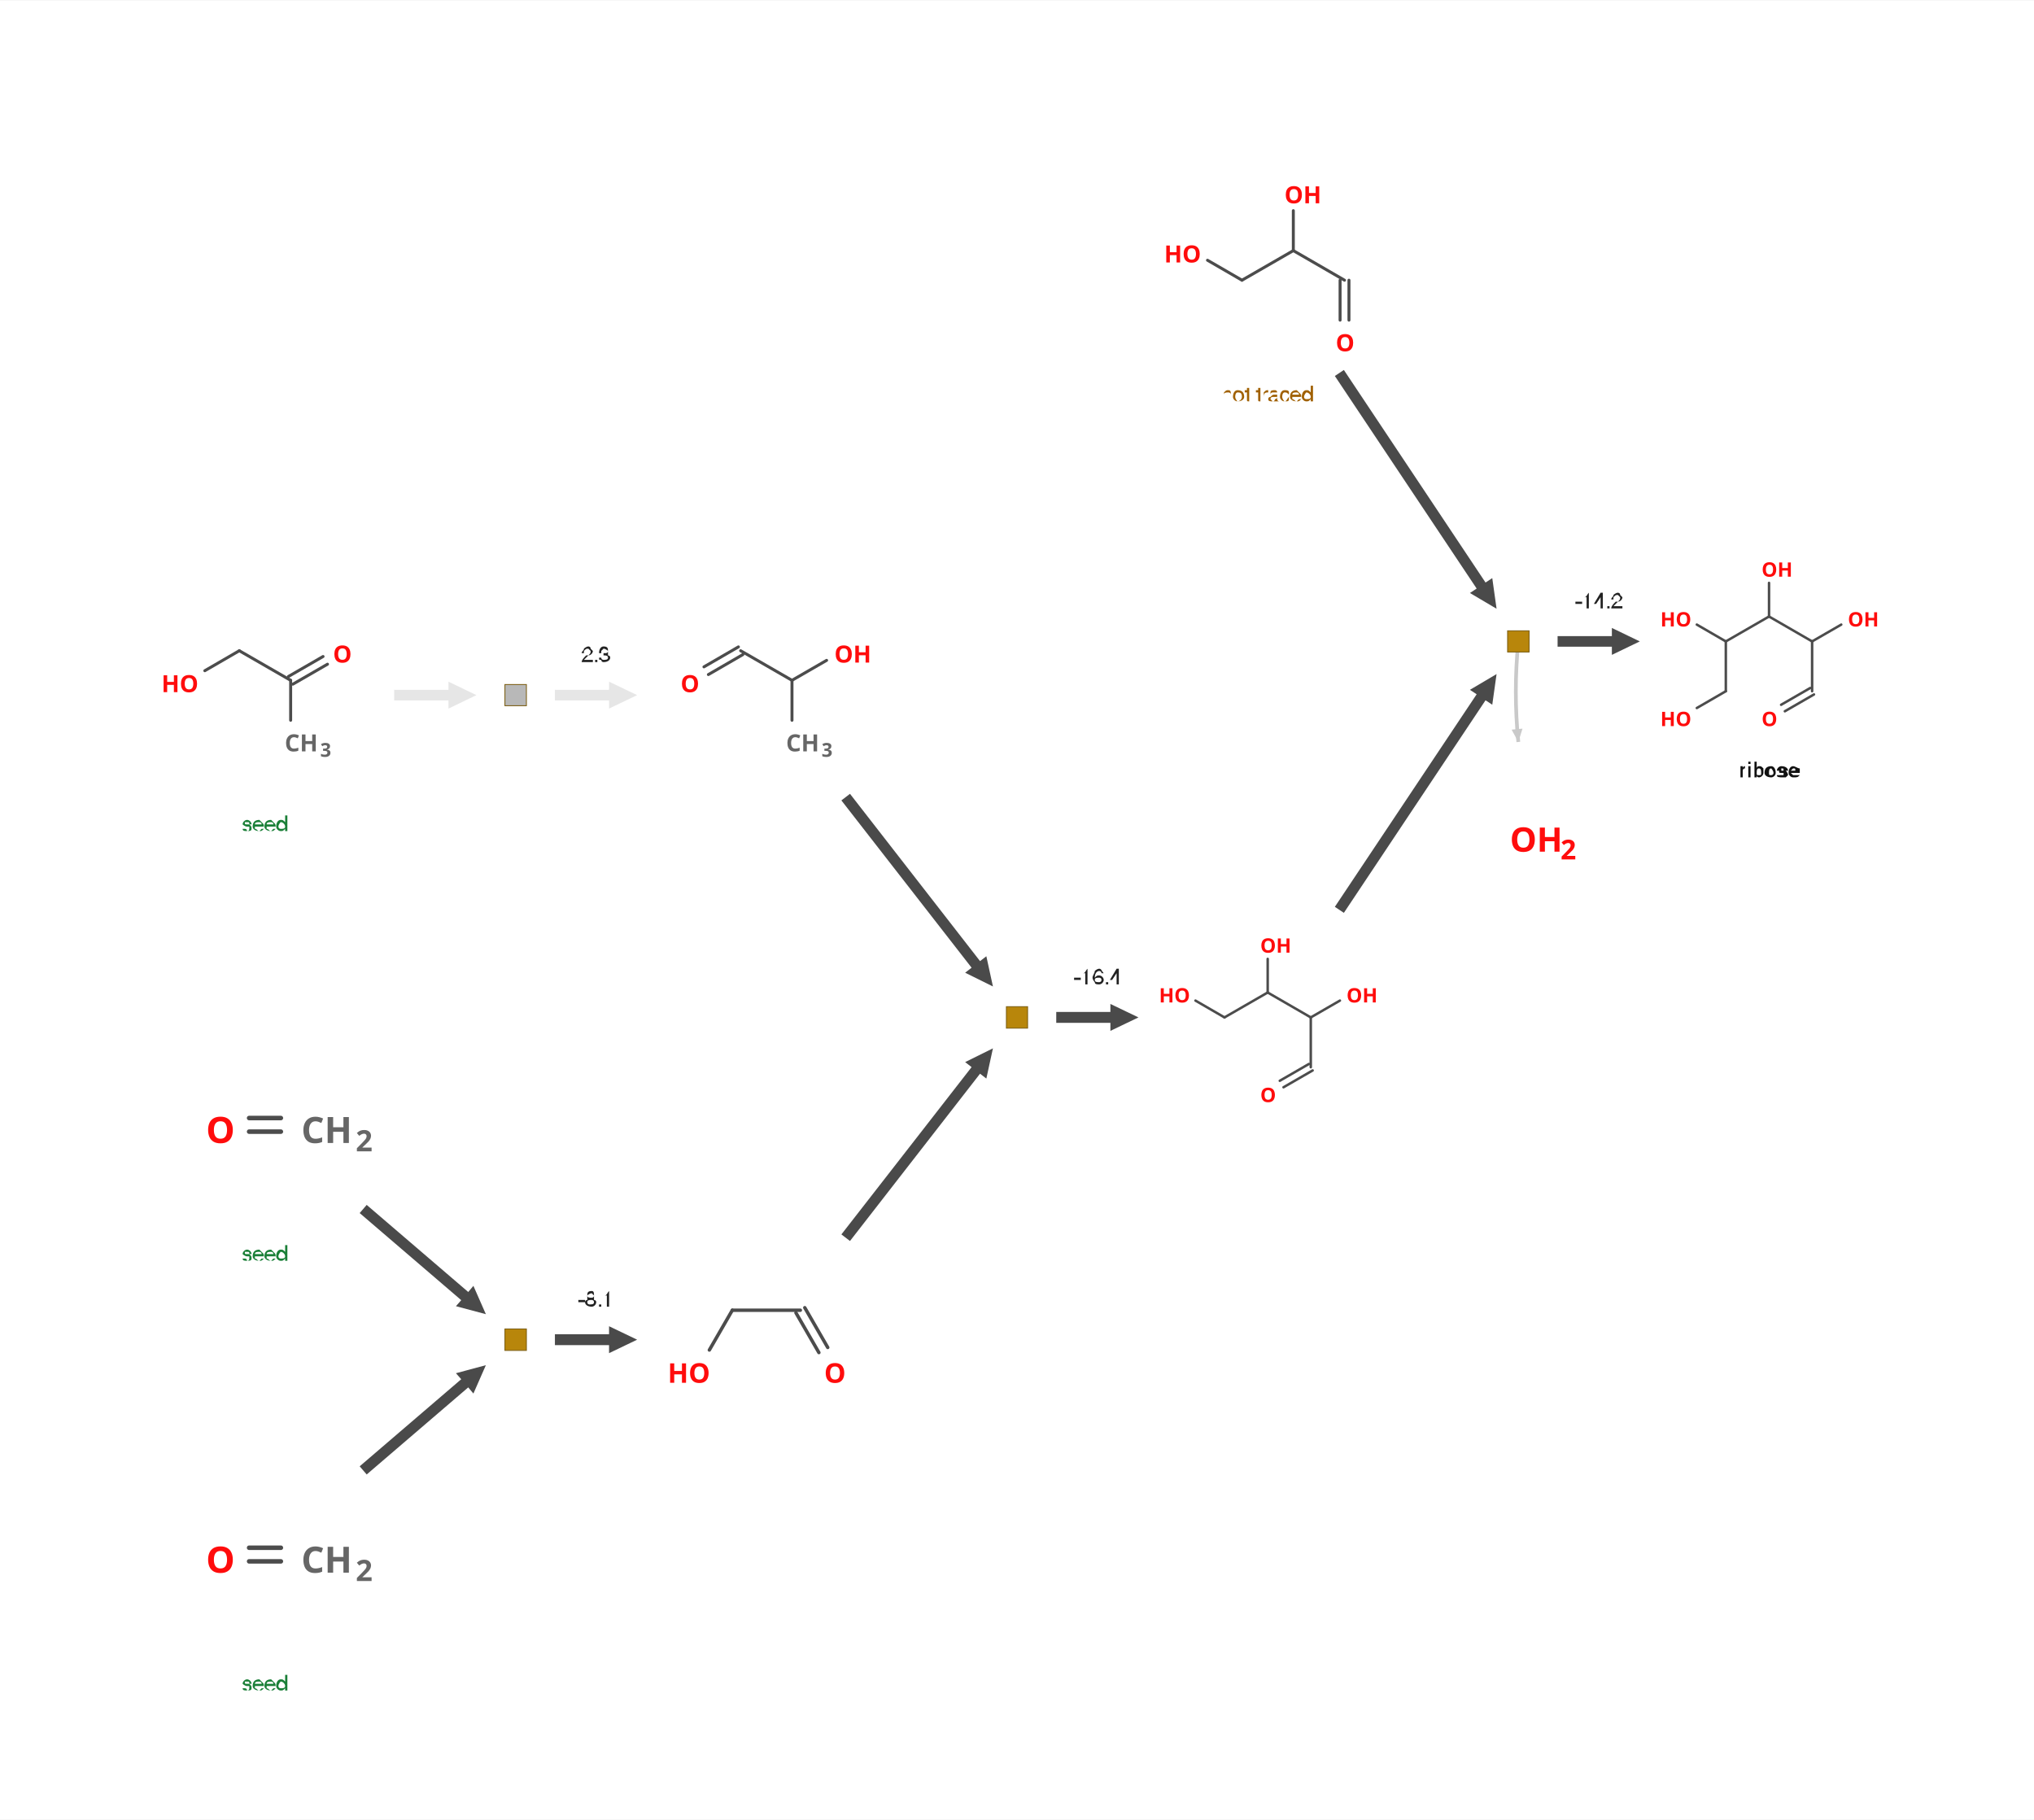
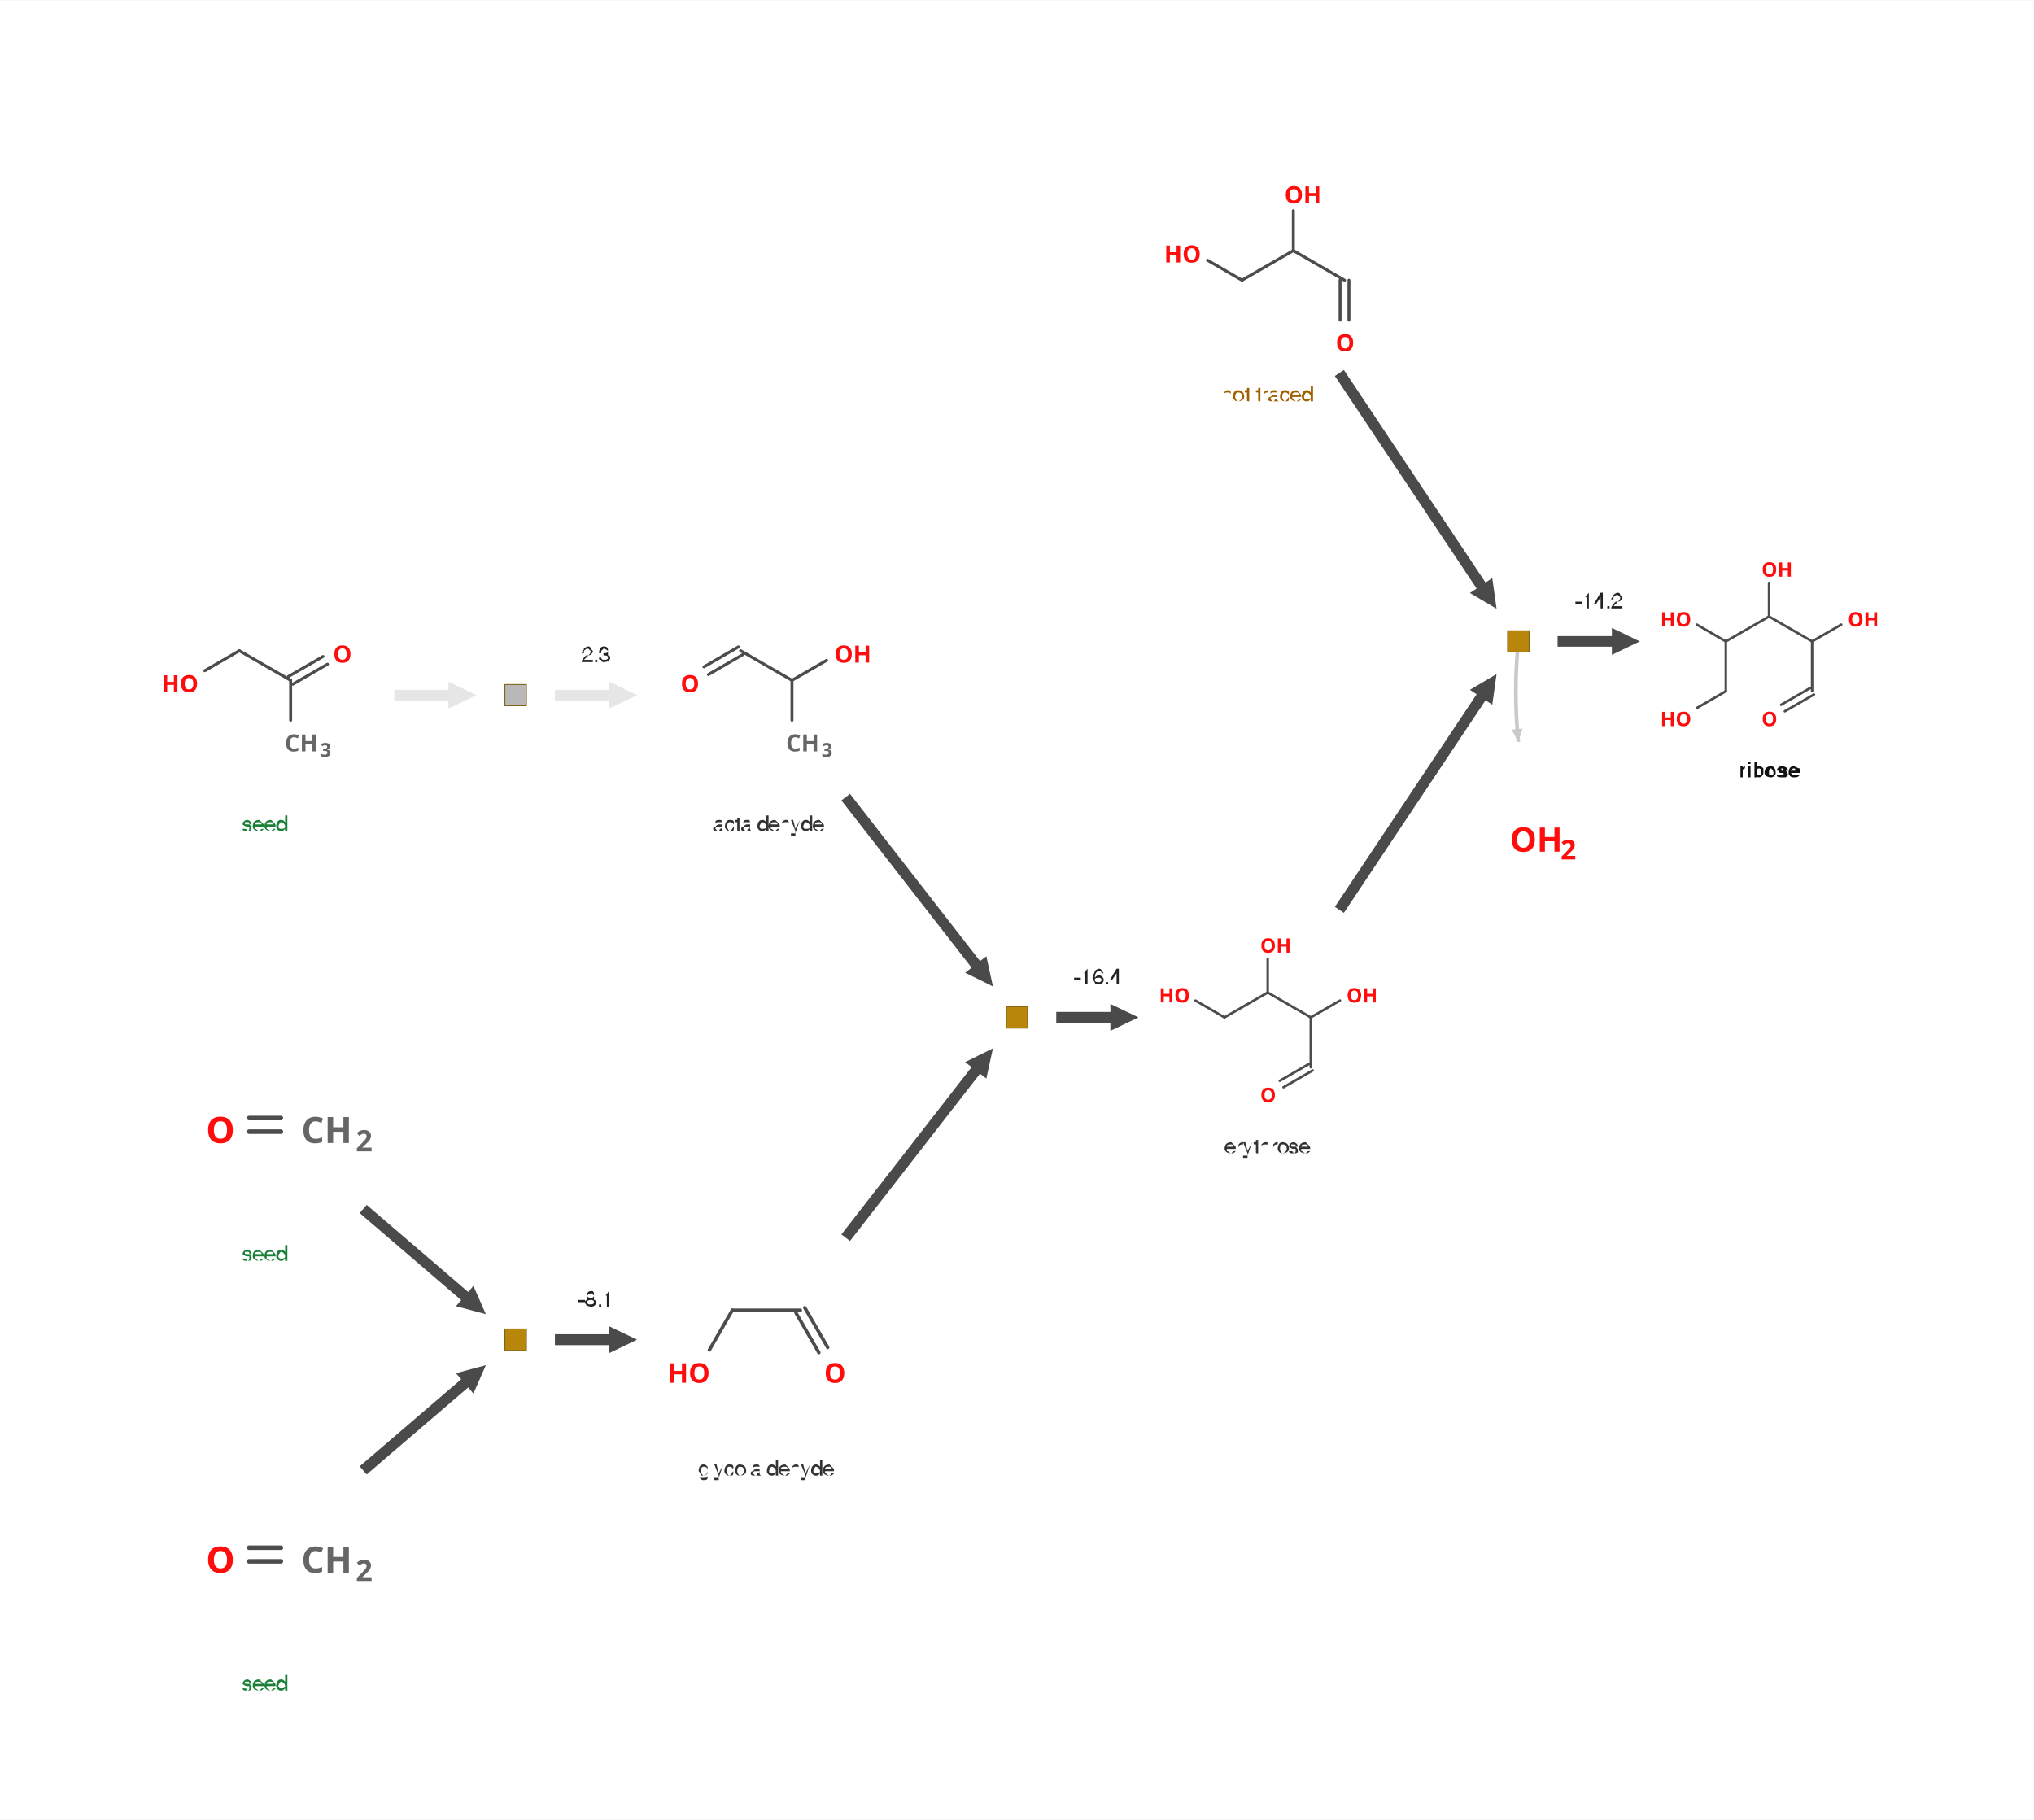
<svg xmlns="http://www.w3.org/2000/svg" width="1207" height="1080" viewBox="0 0 1207.00 1079.50">
  <rect width="100%" height="100%" fill="white" />
  <g transform="scale(85) translate(12.35,10.85)">
    <path d="M-2.968,-4.48 L-1.979,-5.964 L-1.932,-5.933 L-1.902,-6.147 L-2.088,-6.037 L-2.041,-6.006 L-3.031,-4.522 Z" fill="#4a4a4a" opacity="1.0" />
    <path d="M-3.031,-8.228 L-2.041,-6.744 L-2.088,-6.713 L-1.902,-6.603 L-1.932,-6.817 L-1.979,-6.786 L-2.968,-8.27 Z" fill="#4a4a4a" opacity="1.0" />
    <path d="M-1.476,-6.338 L-1.097,-6.338 L-1.097,-6.281 L-0.902,-6.375 L-1.097,-6.469 L-1.097,-6.412 L-1.476,-6.412 Z" fill="#4a4a4a" opacity="1.0" />
    <path d="M-6.416,-2.189 L-5.508,-3.357 L-5.464,-3.323 L-5.418,-3.534 L-5.612,-3.438 L-5.567,-3.403 L-6.476,-2.235 Z" fill="#4a4a4a" opacity="1.0" />
    <path d="M-6.476,-5.265 L-5.567,-4.097 L-5.612,-4.062 L-5.418,-3.966 L-5.464,-4.177 L-5.508,-4.143 L-6.416,-5.311 Z" fill="#4a4a4a" opacity="1.0" />
    <path d="M-4.976,-3.712 L-4.598,-3.712 L-4.598,-3.656 L-4.402,-3.75 L-4.598,-3.844 L-4.598,-3.788 L-4.976,-3.788 Z" fill="#4a4a4a" opacity="1.0" />
    <path d="M-9.79,-0.559 L-9.081,-1.167 L-9.045,-1.124 L-8.958,-1.322 L-9.167,-1.266 L-9.13,-1.224 L-9.839,-0.616 Z" fill="#4a4a4a" opacity="1.0" />
    <path d="M-9.839,-2.384 L-9.13,-1.776 L-9.167,-1.734 L-8.958,-1.678 L-9.045,-1.876 L-9.081,-1.833 L-9.79,-2.441 Z" fill="#4a4a4a" opacity="1.0" />
    <path d="M-8.476,-1.462 L-8.098,-1.462 L-8.098,-1.406 L-7.902,-1.5 L-8.098,-1.594 L-8.098,-1.538 L-8.476,-1.538 Z" fill="#4a4a4a" opacity="1.0" />
    <path d="M-9.598,-5.963 L-9.219,-5.963 L-9.219,-5.906 L-9.024,-6 L-9.219,-6.094 L-9.219,-6.037 L-9.598,-6.037 Z" fill="#b8b8b8" opacity="0.35" />
    <path d="M-8.476,-5.963 L-8.098,-5.963 L-8.098,-5.906 L-7.902,-6 L-8.098,-6.094 L-8.098,-6.037 L-8.476,-6.037 Z" fill="#b8b8b8" opacity="0.35" />
    <path d="M-1.75,-6.375 Q-1.785,-6.024 -1.75,-5.673" fill="none" stroke="#c9c9c9" stroke-width="0.026" />
    <path d="M-1.75,-5.673 L-1.797,-5.759 L-1.721,-5.766 Z" fill="#c9c9c9" />
    <svg x="-2.339" y="-5.614" width="1.178" height="1.178" viewBox="0 0 100 100" preserveAspectRatio="xMidYMid meet">
      <g transform="translate(0,0)">
        <svg width="100" height="100" x="0" y="0" viewBox="0 0 80 80" font-family="sans-serif" stroke="rgb(76,76,76)" stroke-width="2" stroke-linecap="round">
          <text x="36" y="48" fill="rgb(255,12,12)" stroke-width="0" font-weight="bold" font-size="16">OH</text>
          <text x="60" y="51.68" fill="rgb(255,12,12)" stroke-width="0" font-weight="bold" font-size="13">2</text>
        </svg>
      </g>
      <text font-size="18" fill="gray" font-family="sans-serif" x="10" y="20" />
    </svg>
    <svg x="-0.95" y="-7.325" width="1.9" height="1.9" viewBox="0 0 100 100" preserveAspectRatio="xMidYMid meet">
      <g transform="translate(0,0)">
        <svg width="100" height="100" x="0" y="0" viewBox="0 0 218.564 200" font-family="sans-serif" stroke="rgb(76,76,76)" stroke-width="2" stroke-linecap="round">
          <line x1="119.0" y1="150.9" x2="142.4" y2="137.4" opacity="1.0" stroke="rgb(76,76,76)" stroke-width="2.0" />
          <line x1="122.0" y1="156.1" x2="145.4" y2="142.6" opacity="1.0" stroke="rgb(76,76,76)" stroke-width="2.0" />
          <line x1="143.9" y1="140.0" x2="143.9" y2="100.0" opacity="1.0" stroke="rgb(76,76,76)" stroke-width="2.0" />
          <line x1="143.9" y1="100.0" x2="167.3" y2="86.5" opacity="1.0" stroke="rgb(76,76,76)" stroke-width="2.0" />
          <line x1="143.9" y1="100.0" x2="109.3" y2="80.0" opacity="1.0" stroke="rgb(76,76,76)" stroke-width="2.0" />
          <line x1="109.3" y1="80.0" x2="109.3" y2="53.0" opacity="1.0" stroke="rgb(76,76,76)" stroke-width="2.0" />
          <line x1="109.3" y1="80.0" x2="74.6" y2="100.0" opacity="1.0" stroke="rgb(76,76,76)" stroke-width="2.0" />
          <line x1="74.6" y1="100.0" x2="51.3" y2="86.5" opacity="1.0" stroke="rgb(76,76,76)" stroke-width="2.0" />
          <line x1="74.6" y1="100.0" x2="74.6" y2="140.0" opacity="1.0" stroke="rgb(76,76,76)" stroke-width="2.0" />
          <line x1="74.6" y1="140.0" x2="51.3" y2="153.5" opacity="1.0" stroke="rgb(76,76,76)" stroke-width="2.0" />
          <text x="103.282" y="168" fill="rgb(255,12,12)" stroke-width="0" font-weight="bold" font-size="16">O</text>
          <text x="172.564" y="88" fill="rgb(255,12,12)" stroke-width="0" font-weight="bold" font-size="16">OH</text>
          <text x="103.282" y="48" fill="rgb(255,12,12)" stroke-width="0" font-weight="bold" font-size="16">OH</text>
          <text x="22" y="88" fill="rgb(255,12,12)" stroke-width="0" font-weight="bold" font-size="16">HO</text>
          <text x="22" y="168" fill="rgb(255,12,12)" stroke-width="0" font-weight="bold" font-size="16">HO</text>
        </svg>
      </g>
      <text font-size="18" fill="gray" font-family="sans-serif" x="10" y="20" />
    </svg>
    <text x="0" y="-5.426" font-family="Helvetica, Arial, sans-serif" font-size="0.145" text-anchor="middle" fill="#111" font-weight="bold">ribose</text>
    <path d="M-1.675,-6.449 L-1.825,-6.449 L-1.825,-6.301 L-1.675,-6.301 Z" fill="#b8860b" stroke="#7a5c10" stroke-width="0.006" />
    <text x="-1.189" y="-6.607" font-family="Helvetica, Arial, sans-serif" font-size="0.145" text-anchor="middle" fill="#222" font-weight="normal">-14.2</text>
    <svg x="-4.45" y="-4.7" width="1.9" height="1.9" viewBox="0 0 100 100" preserveAspectRatio="xMidYMid meet">
      <g transform="translate(0,0)">
        <svg width="100" height="100" x="0" y="0" viewBox="0 0 218.564 200" font-family="sans-serif" stroke="rgb(76,76,76)" stroke-width="2" stroke-linecap="round">
          <line x1="119.0" y1="150.9" x2="142.4" y2="137.4" opacity="1.0" stroke="rgb(76,76,76)" stroke-width="2.0" />
          <line x1="122.0" y1="156.1" x2="145.4" y2="142.6" opacity="1.0" stroke="rgb(76,76,76)" stroke-width="2.0" />
          <line x1="143.9" y1="140.0" x2="143.9" y2="100.0" opacity="1.0" stroke="rgb(76,76,76)" stroke-width="2.0" />
          <line x1="143.9" y1="100.0" x2="167.3" y2="86.5" opacity="1.0" stroke="rgb(76,76,76)" stroke-width="2.0" />
          <line x1="143.9" y1="100.0" x2="109.3" y2="80.0" opacity="1.0" stroke="rgb(76,76,76)" stroke-width="2.0" />
          <line x1="109.3" y1="80.0" x2="109.3" y2="53.0" opacity="1.0" stroke="rgb(76,76,76)" stroke-width="2.0" />
          <line x1="109.3" y1="80.0" x2="74.6" y2="100.0" opacity="1.0" stroke="rgb(76,76,76)" stroke-width="2.0" />
          <line x1="74.6" y1="100.0" x2="51.3" y2="86.5" opacity="1.0" stroke="rgb(76,76,76)" stroke-width="2.0" />
          <text x="103.282" y="168" fill="rgb(255,12,12)" stroke-width="0" font-weight="bold" font-size="16">O</text>
          <text x="172.564" y="88" fill="rgb(255,12,12)" stroke-width="0" font-weight="bold" font-size="16">OH</text>
          <text x="103.282" y="48" fill="rgb(255,12,12)" stroke-width="0" font-weight="bold" font-size="16">OH</text>
          <text x="22" y="88" fill="rgb(255,12,12)" stroke-width="0" font-weight="bold" font-size="16">HO</text>
        </svg>
      </g>
      <text font-size="18" fill="gray" font-family="sans-serif" x="10" y="20" />
    </svg>
+     <text x="-3.5" y="-2.801" font-family="Helvetica, Arial, sans-serif" font-size="0.145" text-anchor="middle" fill="#333" font-weight="normal">erythrose</text>
    <path d="M-5.176,-3.825 L-5.324,-3.825 L-5.324,-3.675 L-5.176,-3.675 Z" fill="#b8860b" stroke="#7a5c10" stroke-width="0.006" />
    <text x="-4.689" y="-3.982" font-family="Helvetica, Arial, sans-serif" font-size="0.145" text-anchor="middle" fill="#222" font-weight="normal">-16.4</text>
    <svg x="-7.95" y="-2.45" width="1.9" height="1.9" viewBox="0 0 100 100" preserveAspectRatio="xMidYMid meet">
      <g transform="translate(0,0)">
        <svg width="100" height="100" x="0" y="0" viewBox="0 0 160 114.641" font-family="sans-serif" stroke="rgb(76,76,76)" stroke-width="2" stroke-linecap="round">
          <line x1="110.9" y1="64.9" x2="97.4" y2="41.5" opacity="1.0" stroke="rgb(76,76,76)" stroke-width="2.0" />
          <line x1="116.1" y1="61.9" x2="102.6" y2="38.5" opacity="1.0" stroke="rgb(76,76,76)" stroke-width="2.0" />
          <line x1="100.0" y1="40.0" x2="60.0" y2="40.0" opacity="1.0" stroke="rgb(76,76,76)" stroke-width="2.0" />
          <line x1="60.0" y1="40.0" x2="46.5" y2="63.4" opacity="1.0" stroke="rgb(76,76,76)" stroke-width="2.0" />
          <text x="114" y="82.641" fill="rgb(255,12,12)" stroke-width="0" font-weight="bold" font-size="16">O</text>
          <text x="22" y="82.641" fill="rgb(255,12,12)" stroke-width="0" font-weight="bold" font-size="16">HO</text>
        </svg>
      </g>
      <text font-size="18" fill="gray" font-family="sans-serif" x="10" y="20" />
    </svg>
+     <text x="-7" y="-0.551" font-family="Helvetica, Arial, sans-serif" font-size="0.145" text-anchor="middle" fill="#333" font-weight="normal">glycolaldehyde</text>
    <path d="M-8.675,-1.575 L-8.825,-1.575 L-8.825,-1.425 L-8.675,-1.425 Z" fill="#b8860b" stroke="#7a5c10" stroke-width="0.006" />
    <text x="-8.19" y="-1.732" font-family="Helvetica, Arial, sans-serif" font-size="0.145" text-anchor="middle" fill="#222" font-weight="normal">-8.1</text>
    <svg x="-11.45" y="-0.95" width="1.9" height="1.9" viewBox="0 0 100 100" preserveAspectRatio="xMidYMid meet">
      <g transform="translate(0,0)">
        <svg width="100" height="100" x="0" y="0" viewBox="0 0 120 80" font-family="sans-serif" stroke="rgb(76,76,76)" stroke-width="2" stroke-linecap="round">
          <line x1="67.0" y1="43.0" x2="53.0" y2="43.0" opacity="1.0" stroke="rgb(76,76,76)" stroke-width="2.0" />
          <line x1="67.0" y1="37.0" x2="53.0" y2="37.0" opacity="1.0" stroke="rgb(76,76,76)" stroke-width="2.0" />
          <text x="76" y="48" fill="rgb(102,102,102)" stroke-width="0" font-weight="bold" font-size="16">CH</text>
          <text x="100" y="51.68" fill="rgb(102,102,102)" stroke-width="0" font-weight="bold" font-size="13">2</text>
          <text x="34" y="48" fill="rgb(255,12,12)" stroke-width="0" font-weight="bold" font-size="16">O</text>
        </svg>
      </g>
      <text font-size="18" fill="gray" font-family="sans-serif" x="10" y="20" />
    </svg>
    <text x="-10.5" y="0.949" font-family="Helvetica, Arial, sans-serif" font-size="0.145" text-anchor="middle" fill="#1a7f37" font-weight="normal">seed</text>
    <svg x="-11.45" y="-3.95" width="1.9" height="1.9" viewBox="0 0 100 100" preserveAspectRatio="xMidYMid meet">
      <g transform="translate(0,0)">
        <svg width="100" height="100" x="0" y="0" viewBox="0 0 120 80" font-family="sans-serif" stroke="rgb(76,76,76)" stroke-width="2" stroke-linecap="round">
          <line x1="67.0" y1="43.0" x2="53.0" y2="43.0" opacity="1.0" stroke="rgb(76,76,76)" stroke-width="2.0" />
          <line x1="67.0" y1="37.0" x2="53.0" y2="37.0" opacity="1.0" stroke="rgb(76,76,76)" stroke-width="2.0" />
          <text x="76" y="48" fill="rgb(102,102,102)" stroke-width="0" font-weight="bold" font-size="16">CH</text>
          <text x="100" y="51.68" fill="rgb(102,102,102)" stroke-width="0" font-weight="bold" font-size="13">2</text>
          <text x="34" y="48" fill="rgb(255,12,12)" stroke-width="0" font-weight="bold" font-size="16">O</text>
        </svg>
      </g>
      <text font-size="18" fill="gray" font-family="sans-serif" x="10" y="20" />
    </svg>
    <text x="-10.5" y="-2.051" font-family="Helvetica, Arial, sans-serif" font-size="0.145" text-anchor="middle" fill="#1a7f37" font-weight="normal">seed</text>
    <svg x="-7.95" y="-6.95" width="1.9" height="1.9" viewBox="0 0 100 100" preserveAspectRatio="xMidYMid meet">
      <g transform="translate(0,0)">
        <svg width="100" height="100" x="0" y="0" viewBox="0 0 183.923 140" font-family="sans-serif" stroke="rgb(76,76,76)" stroke-width="2" stroke-linecap="round">
          <line x1="109.3" y1="87.0" x2="109.3" y2="60.0" opacity="1.0" stroke="rgb(76,76,76)" stroke-width="2.0" />
          <line x1="109.3" y1="60.0" x2="132.7" y2="46.5" opacity="1.0" stroke="rgb(76,76,76)" stroke-width="2.0" />
          <line x1="109.3" y1="60.0" x2="74.6" y2="40.0" opacity="1.0" stroke="rgb(76,76,76)" stroke-width="2.0" />
          <line x1="76.1" y1="42.6" x2="52.8" y2="56.1" opacity="1.0" stroke="rgb(76,76,76)" stroke-width="2.0" />
          <line x1="73.1" y1="37.4" x2="49.8" y2="50.9" opacity="1.0" stroke="rgb(76,76,76)" stroke-width="2.0" />
          <text x="105.282" y="108" fill="rgb(102,102,102)" stroke-width="0" font-weight="bold" font-size="16">CH</text>
          <text x="129.282" y="111.68" fill="rgb(102,102,102)" stroke-width="0" font-weight="bold" font-size="13">3</text>
          <text x="137.923" y="48" fill="rgb(255,12,12)" stroke-width="0" font-weight="bold" font-size="16">OH</text>
          <text x="34" y="68" fill="rgb(255,12,12)" stroke-width="0" font-weight="bold" font-size="16">O</text>
        </svg>
      </g>
      <text font-size="18" fill="gray" font-family="sans-serif" x="10" y="20" />
    </svg>
+     <text x="-7" y="-5.051" font-family="Helvetica, Arial, sans-serif" font-size="0.145" text-anchor="middle" fill="#333" font-weight="normal">lactaldehyde</text>
    <path d="M-8.675,-6.074 L-8.825,-6.074 L-8.825,-5.926 L-8.675,-5.926 Z" fill="#b8b8b8" stroke="#7a5c10" stroke-width="0.006" />
    <text x="-8.19" y="-6.232" font-family="Helvetica, Arial, sans-serif" font-size="0.145" text-anchor="middle" fill="#222" font-weight="normal">2.3</text>
    <svg x="-11.45" y="-6.95" width="1.9" height="1.9" viewBox="0 0 100 100" preserveAspectRatio="xMidYMid meet">
      <g transform="translate(0,0)">
        <svg width="100" height="100" x="0" y="0" viewBox="0 0 183.923 140" font-family="sans-serif" stroke="rgb(76,76,76)" stroke-width="2" stroke-linecap="round">
          <line x1="109.3" y1="87.0" x2="109.3" y2="60.0" opacity="1.0" stroke="rgb(76,76,76)" stroke-width="2.0" />
          <line x1="107.8" y1="57.4" x2="131.2" y2="43.9" opacity="1.0" stroke="rgb(76,76,76)" stroke-width="2.0" />
          <line x1="110.8" y1="62.6" x2="134.2" y2="49.1" opacity="1.0" stroke="rgb(76,76,76)" stroke-width="2.0" />
          <line x1="109.3" y1="60.0" x2="74.6" y2="40.0" opacity="1.0" stroke="rgb(76,76,76)" stroke-width="2.0" />
          <line x1="74.6" y1="40.0" x2="51.3" y2="53.5" opacity="1.0" stroke="rgb(76,76,76)" stroke-width="2.0" />
          <text x="105.282" y="108" fill="rgb(102,102,102)" stroke-width="0" font-weight="bold" font-size="16">CH</text>
          <text x="129.282" y="111.68" fill="rgb(102,102,102)" stroke-width="0" font-weight="bold" font-size="13">3</text>
          <text x="137.923" y="48" fill="rgb(255,12,12)" stroke-width="0" font-weight="bold" font-size="16">O</text>
          <text x="22" y="68" fill="rgb(255,12,12)" stroke-width="0" font-weight="bold" font-size="16">HO</text>
        </svg>
      </g>
      <text font-size="18" fill="gray" font-family="sans-serif" x="10" y="20" />
    </svg>
    <text x="-10.5" y="-5.051" font-family="Helvetica, Arial, sans-serif" font-size="0.145" text-anchor="middle" fill="#1a7f37" font-weight="normal">seed</text>
    <svg x="-4.45" y="-9.95" width="1.9" height="1.9" viewBox="0 0 100 100" preserveAspectRatio="xMidYMid meet">
      <g transform="translate(0,0)">
        <svg width="100" height="100" x="0" y="0" viewBox="0 0 183.923 180" font-family="sans-serif" stroke="rgb(76,76,76)" stroke-width="2" stroke-linecap="round">
          <line x1="140.9" y1="127.0" x2="140.9" y2="100.0" opacity="1.0" stroke="rgb(76,76,76)" stroke-width="2.0" />
          <line x1="146.9" y1="127.0" x2="146.9" y2="100.0" opacity="1.0" stroke="rgb(76,76,76)" stroke-width="2.0" />
          <line x1="143.9" y1="100.0" x2="109.3" y2="80.0" opacity="1.0" stroke="rgb(76,76,76)" stroke-width="2.0" />
          <line x1="109.3" y1="80.0" x2="109.3" y2="53.0" opacity="1.0" stroke="rgb(76,76,76)" stroke-width="2.0" />
          <line x1="109.3" y1="80.0" x2="74.6" y2="100.0" opacity="1.0" stroke="rgb(76,76,76)" stroke-width="2.0" />
          <line x1="74.6" y1="100.0" x2="51.3" y2="86.5" opacity="1.0" stroke="rgb(76,76,76)" stroke-width="2.0" />
          <text x="137.923" y="148" fill="rgb(255,12,12)" stroke-width="0" font-weight="bold" font-size="16">O</text>
          <text x="103.282" y="48" fill="rgb(255,12,12)" stroke-width="0" font-weight="bold" font-size="16">OH</text>
          <text x="22" y="88" fill="rgb(255,12,12)" stroke-width="0" font-weight="bold" font-size="16">HO</text>
        </svg>
      </g>
      <text font-size="18" fill="gray" font-family="sans-serif" x="10" y="20" />
    </svg>
    <text x="-3.5" y="-8.052" font-family="Helvetica, Arial, sans-serif" font-size="0.145" text-anchor="middle" fill="#a06000" font-weight="normal">not traced</text>
  </g>
</svg>
